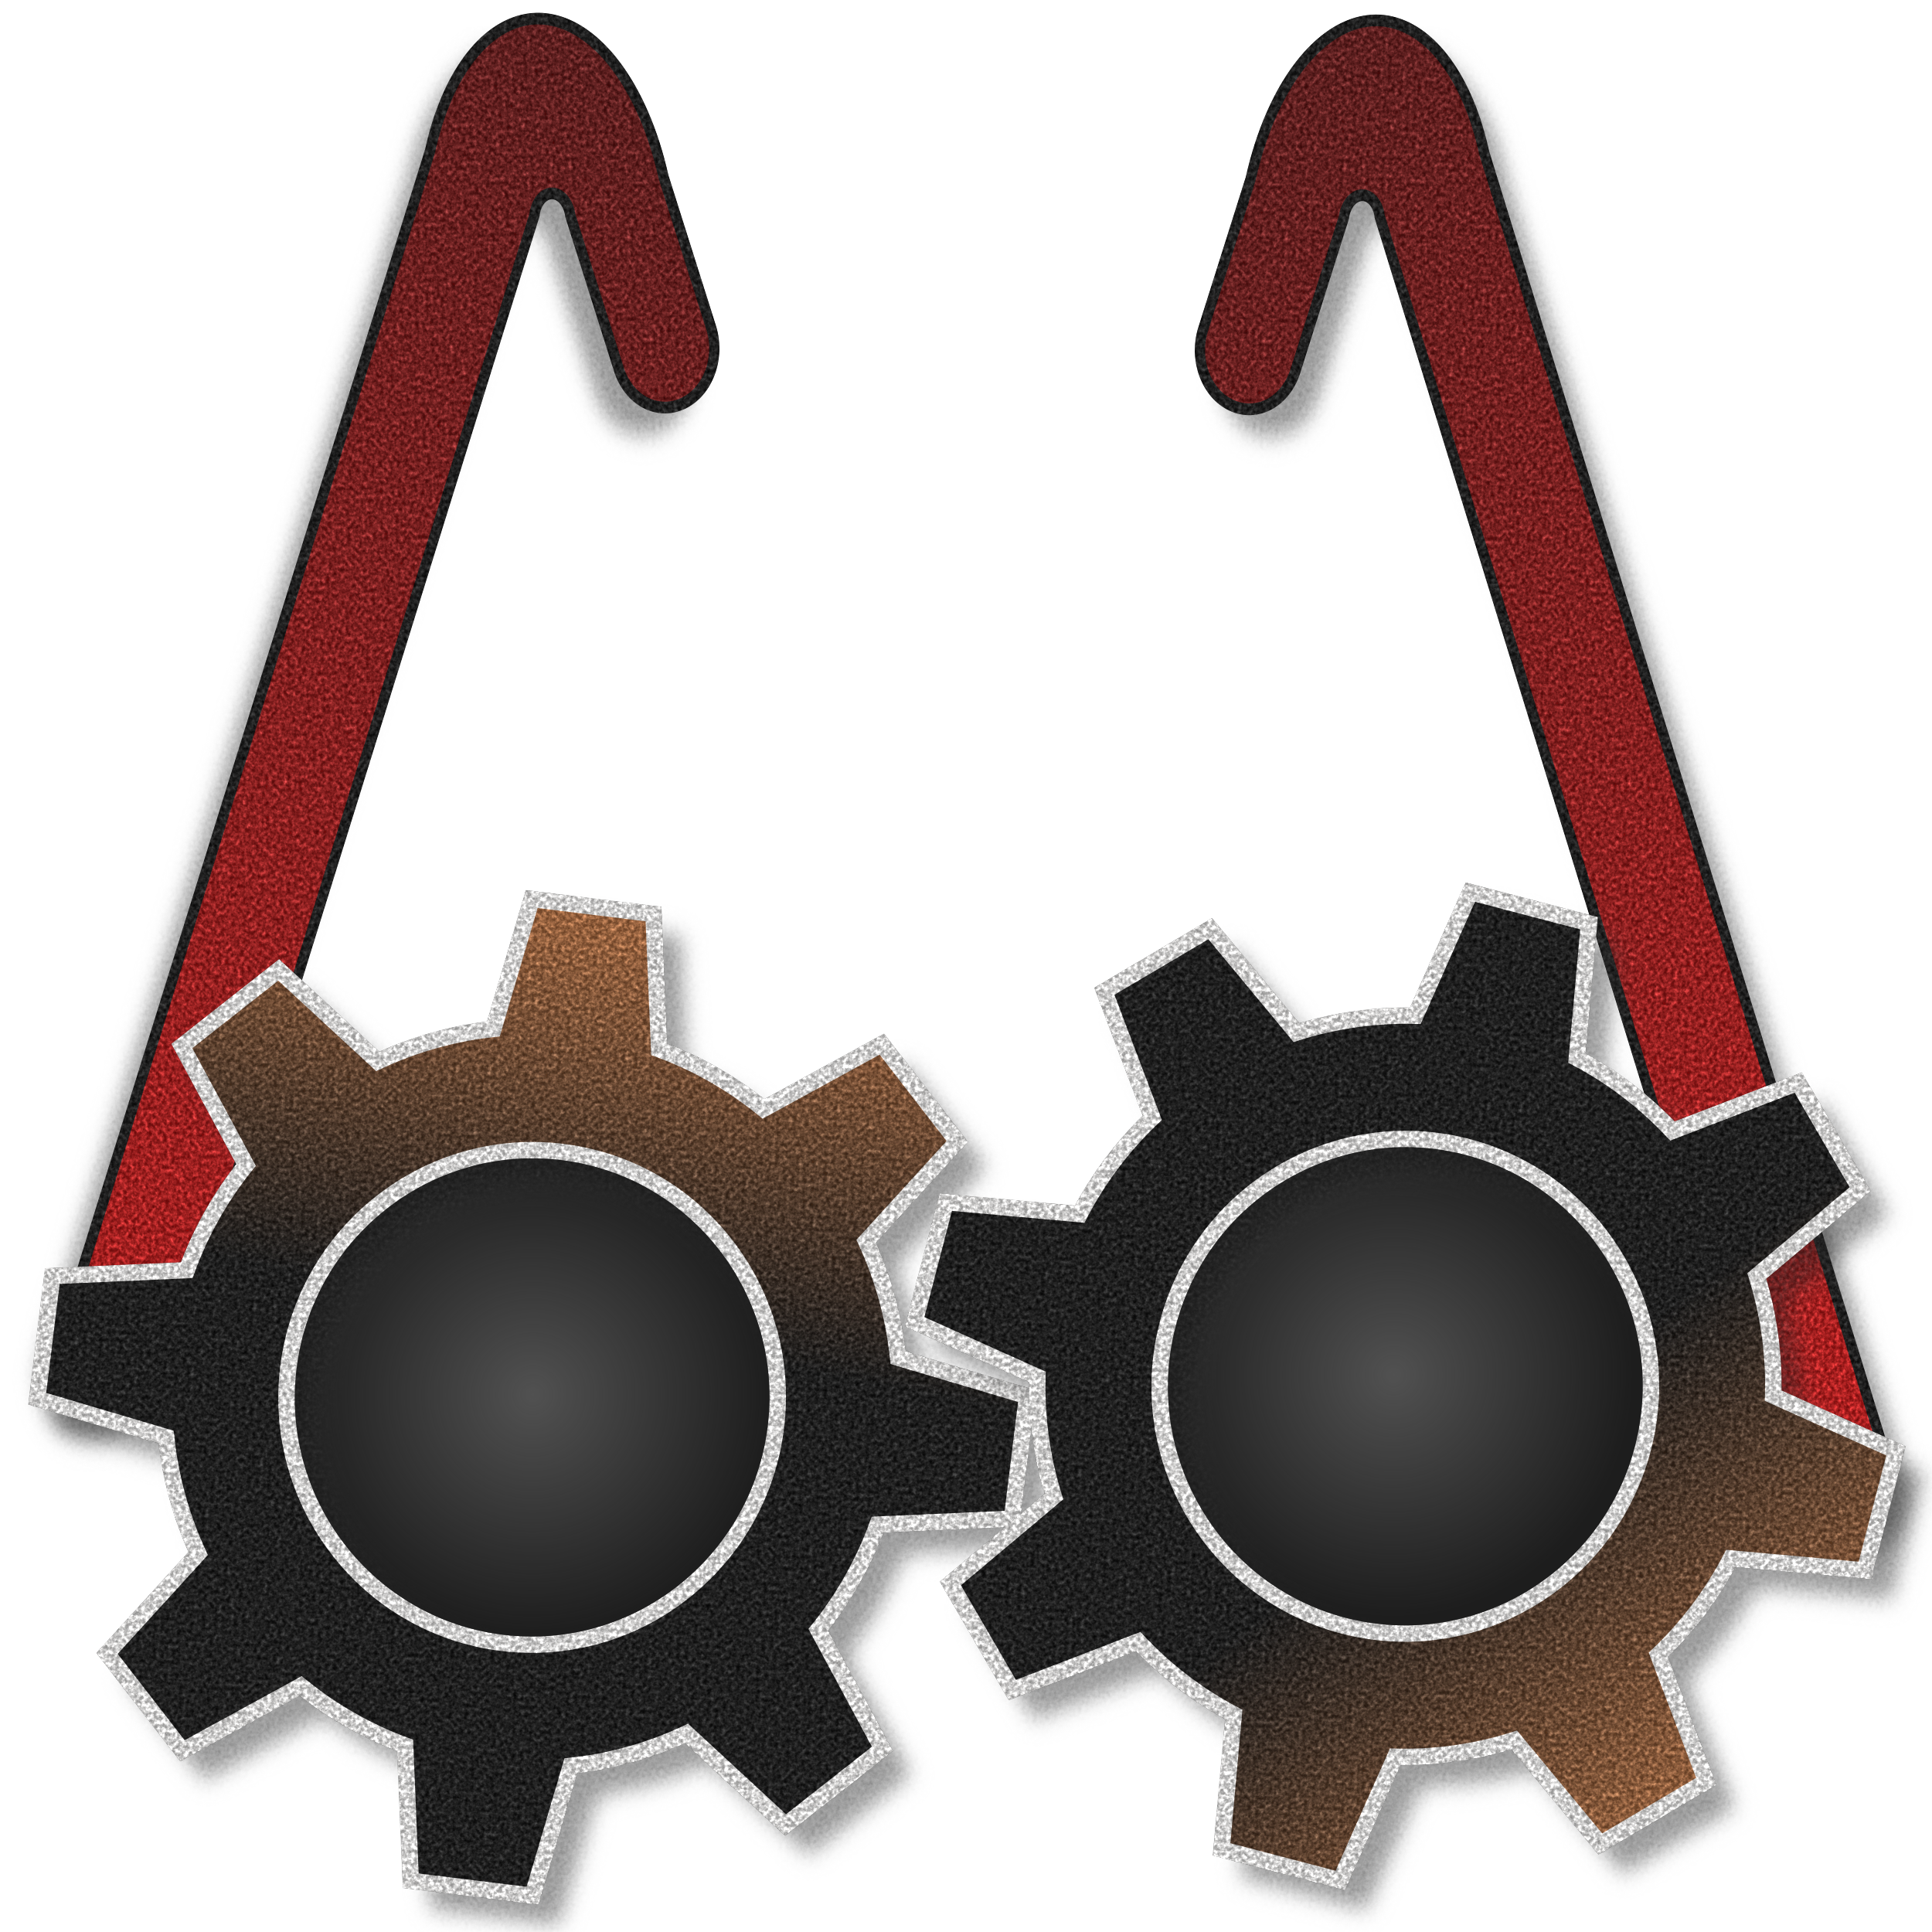
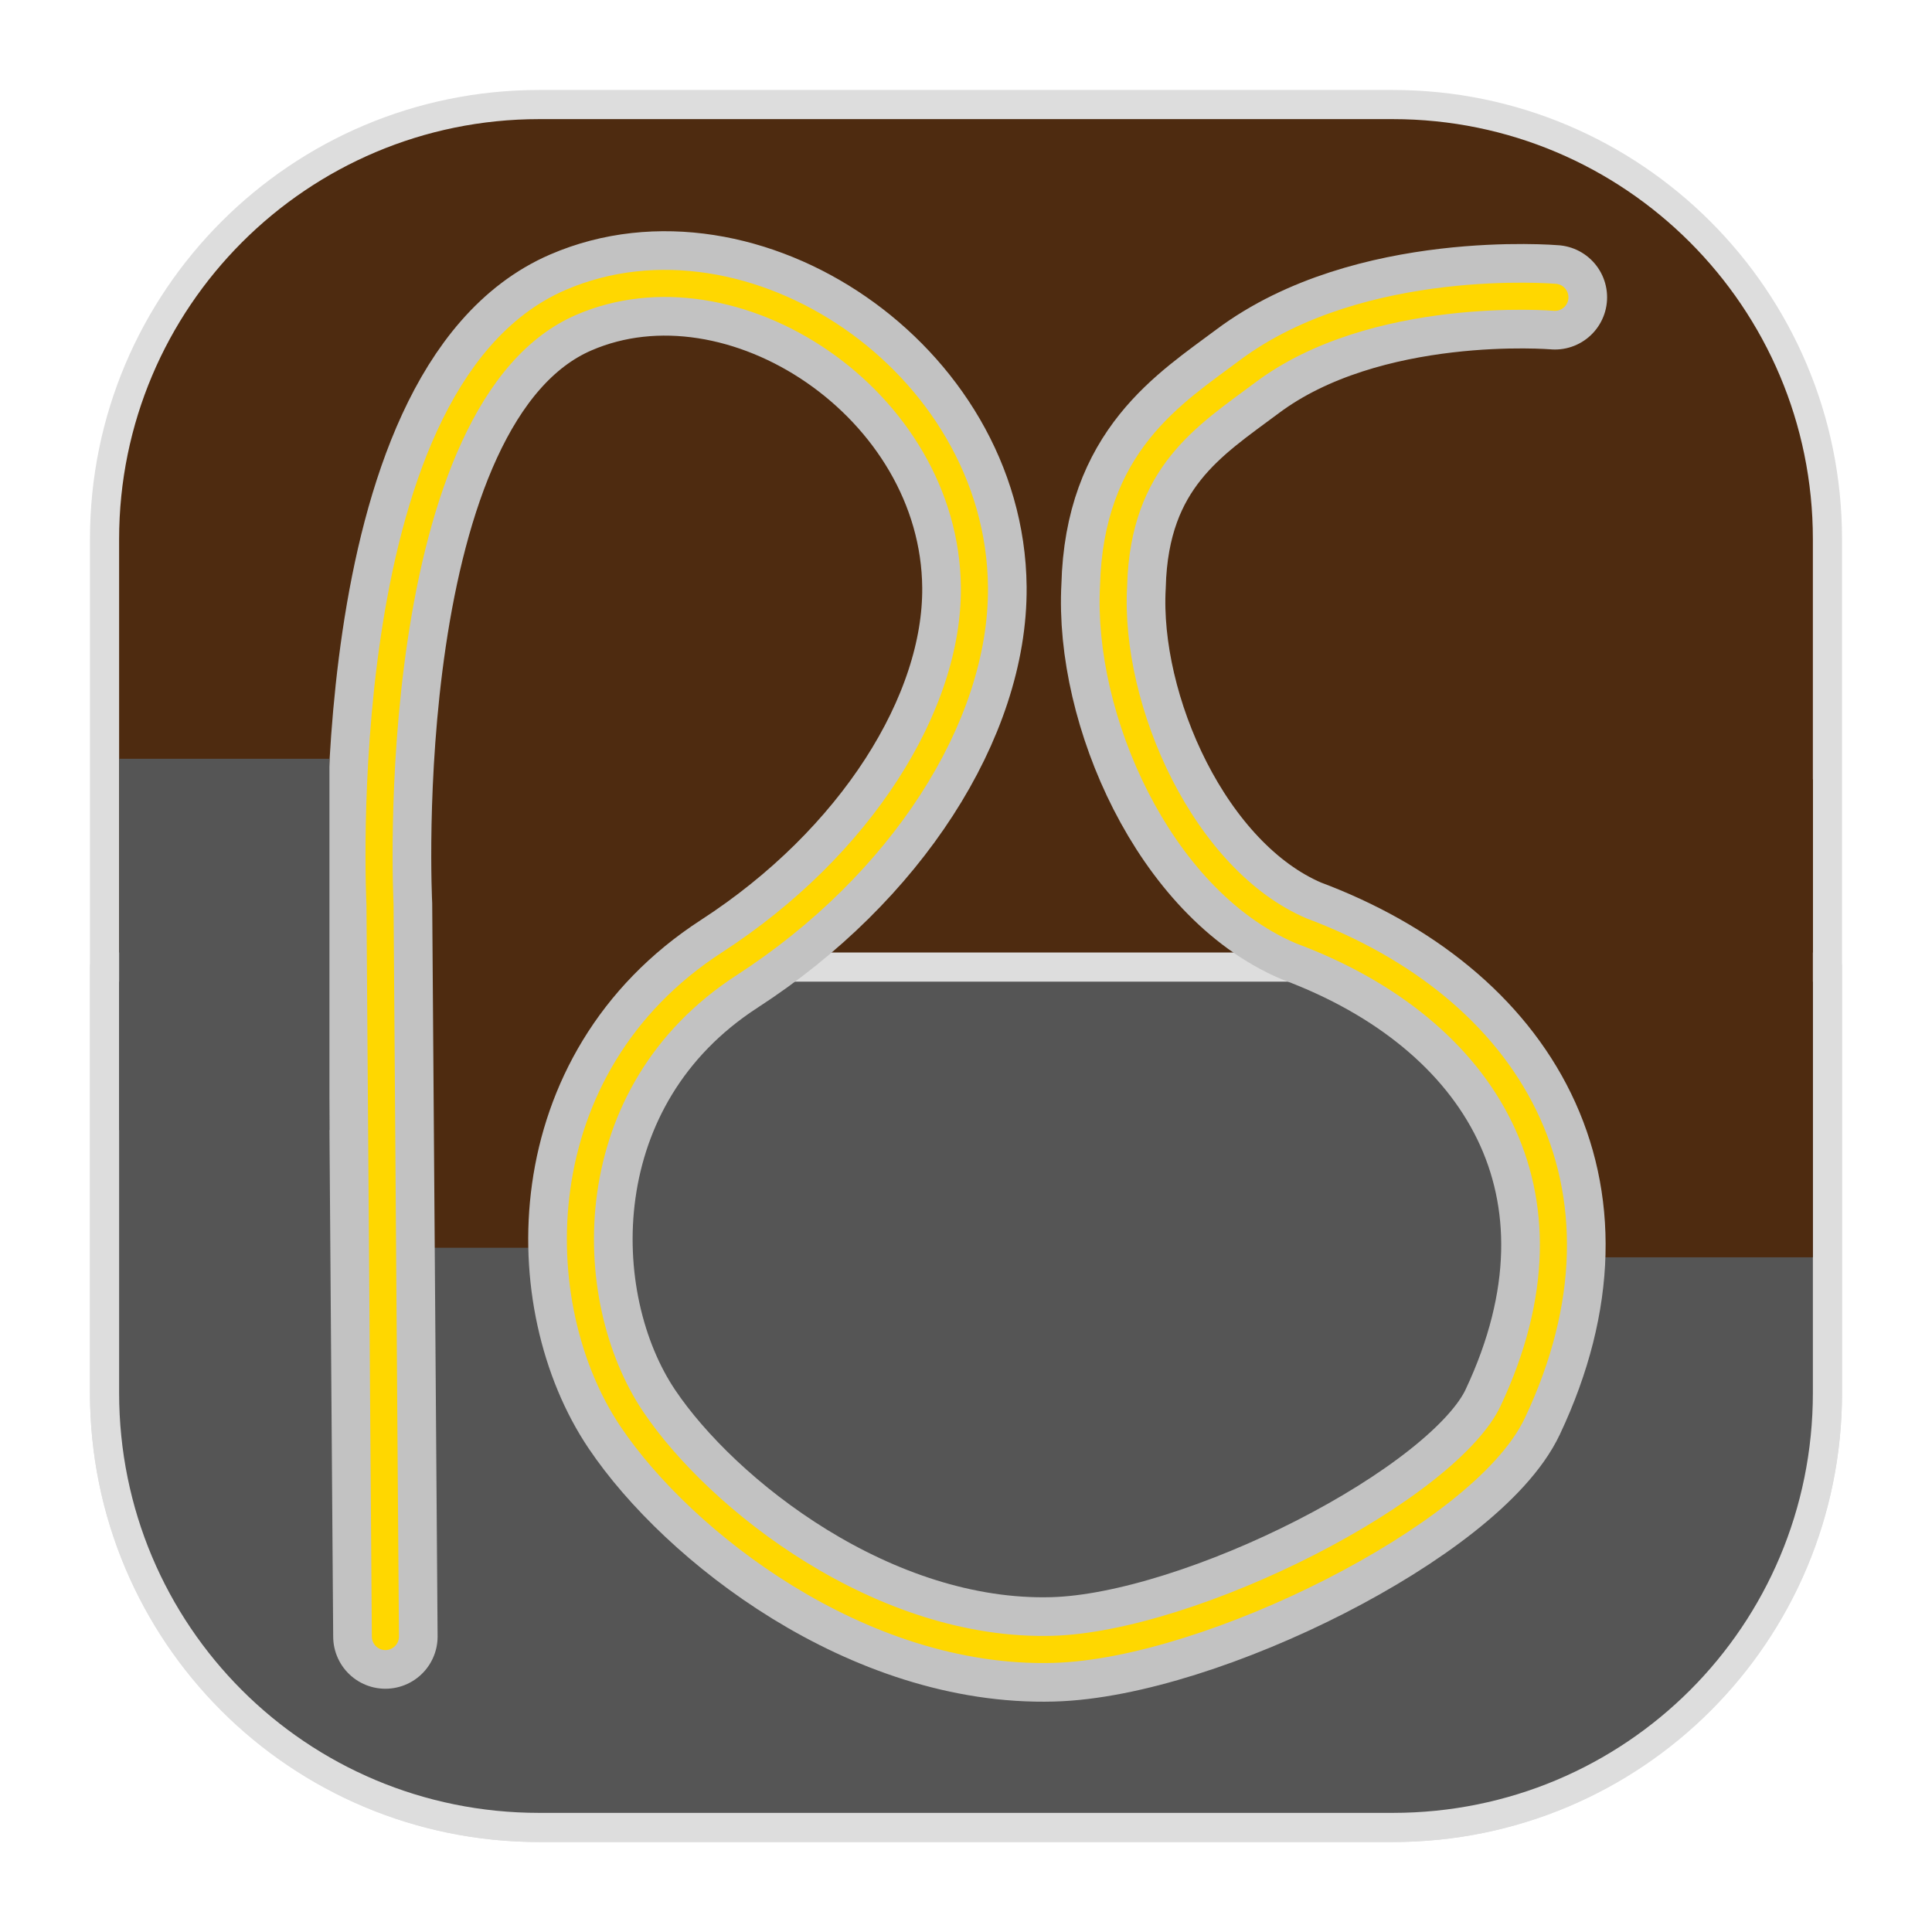
- <svg xmlns="http://www.w3.org/2000/svg" xmlns:xlink="http://www.w3.org/1999/xlink" version="1.1" id="Layer_1" x="0px" y="0px" width="512px" height="512px" viewBox="0 0 512 512" enable-background="new 0 0 512 512" xml:space="preserve">
-   <defs id="defs7">
-     <linearGradient id="linearGradient4290">
-       <stop id="stop4292" offset="0" style="stop-color:#000000;stop-opacity:1" />
-       <stop id="stop4294" offset="1" style="stop-color:#915126;stop-opacity:1" />
-     </linearGradient>
-     <linearGradient id="linearGradient4193">
-       <stop style="stop-color:#b10000;stop-opacity:1;" offset="0" id="stop4195" />
-       <stop style="stop-color:#3d0000;stop-opacity:1" offset="1" id="stop4197" />
-     </linearGradient>
-     <linearGradient id="linearGradient4298">
-       <stop style="stop-color:#515151;stop-opacity:1;" offset="0" id="stop4300" />
-       <stop style="stop-color:#515151;stop-opacity:0;" offset="1" id="stop4302" />
-     </linearGradient>
-     <radialGradient xlink:href="#linearGradient4298" id="radialGradient4306" cx="146.241" cy="330.644" fx="146.241" fy="330.644" r="55.551" gradientTransform="matrix(1.134052,0.1396233,-0.1413899,1.147073,250.2527,-35.28343)" gradientUnits="userSpaceOnUse" />
-     <radialGradient xlink:href="#linearGradient4298" id="radialGradient4306-2" cx="146.241" cy="330.644" fx="146.241" fy="330.644" r="55.551" gradientTransform="matrix(1.134052,0.1396233,-0.1413899,1.147073,22.08473,-30.07996)" gradientUnits="userSpaceOnUse" />
-     <filter style="color-interpolation-filters:sRGB;" id="filter4830">
-       <feFlood flood-opacity="0.498" flood-color="rgb(0,0,0)" result="flood" id="feFlood4832" />
-       <feComposite in="flood" in2="SourceGraphic" operator="in" result="composite1" id="feComposite4834" />
-       <feGaussianBlur in="composite1" stdDeviation="3" result="blur" id="feGaussianBlur4836" />
-       <feOffset dx="6" dy="6" result="offset" id="feOffset4838" />
-       <feComposite in="SourceGraphic" in2="offset" operator="over" result="fbSourceGraphic" id="feComposite4840" />
-       <feColorMatrix result="fbSourceGraphicAlpha" in="fbSourceGraphic" values="0 0 0 -1 0 0 0 0 -1 0 0 0 0 -1 0 0 0 0 1 0" id="feColorMatrix4886" />
-       <feTurbulence id="feTurbulence4888" type="fractalNoise" numOctaves="3" baseFrequency="1" seed="0" result="result0" in="fbSourceGraphic" />
-       <feColorMatrix id="feColorMatrix4890" result="result4" values="0" type="saturate" />
-       <feComposite in2="result4" id="feComposite4892" in="fbSourceGraphic" operator="arithmetic" k1="1.25" k2="0.5" k3="0.5" result="result2" />
-       <feBlend in2="fbSourceGraphic" id="feBlend4894" result="result5" mode="normal" in="result2" />
-       <feComposite in2="fbSourceGraphic" id="feComposite4896" in="result5" operator="in" result="result3" />
-     </filter>
-     <filter style="color-interpolation-filters:sRGB;" id="filter4842">
-       <feFlood flood-opacity="0.498" flood-color="rgb(0,0,0)" result="flood" id="feFlood4844" />
-       <feComposite in="flood" in2="SourceGraphic" operator="in" result="composite1" id="feComposite4846" />
-       <feGaussianBlur in="composite1" stdDeviation="3" result="blur" id="feGaussianBlur4848" />
-       <feOffset dx="6" dy="6" result="offset" id="feOffset4850" />
-       <feComposite in="SourceGraphic" in2="offset" operator="over" result="fbSourceGraphic" id="feComposite4852" />
-       <feColorMatrix result="fbSourceGraphicAlpha" in="fbSourceGraphic" values="0 0 0 -1 0 0 0 0 -1 0 0 0 0 -1 0 0 0 0 1 0" id="feColorMatrix4898" />
-       <feTurbulence id="feTurbulence4900" type="fractalNoise" numOctaves="3" baseFrequency="1" seed="0" result="result0" in="fbSourceGraphic" />
-       <feColorMatrix id="feColorMatrix4902" result="result4" values="0" type="saturate" />
-       <feComposite in2="result4" id="feComposite4904" in="fbSourceGraphic" operator="arithmetic" k1="1.25" k2="0.5" k3="0.5" result="result2" />
-       <feBlend in2="fbSourceGraphic" id="feBlend4906" result="result5" mode="normal" in="result2" />
-       <feComposite in2="fbSourceGraphic" id="feComposite4908" in="result5" operator="in" result="result3" />
-     </filter>
-     <filter style="color-interpolation-filters:sRGB;" id="filter4854">
-       <feFlood flood-opacity="0.498" flood-color="rgb(0,0,0)" result="flood" id="feFlood4856" />
-       <feComposite in="flood" in2="SourceGraphic" operator="in" result="composite1" id="feComposite4858" />
-       <feGaussianBlur in="composite1" stdDeviation="3" result="blur" id="feGaussianBlur4860" />
-       <feOffset dx="6" dy="6" result="offset" id="feOffset4862" />
-       <feComposite in="SourceGraphic" in2="offset" operator="over" result="fbSourceGraphic" id="feComposite4864" />
-       <feColorMatrix result="fbSourceGraphicAlpha" in="fbSourceGraphic" values="0 0 0 -1 0 0 0 0 -1 0 0 0 0 -1 0 0 0 0 1 0" id="feColorMatrix4910" />
-       <feTurbulence id="feTurbulence4912" type="fractalNoise" numOctaves="3" baseFrequency="1" seed="0" result="result0" in="fbSourceGraphic" />
-       <feColorMatrix id="feColorMatrix4914" result="result4" values="0" type="saturate" />
-       <feComposite in2="result4" id="feComposite4916" in="fbSourceGraphic" operator="arithmetic" k1="1.25" k2="0.5" k3="0.5" result="result2" />
-       <feBlend in2="fbSourceGraphic" id="feBlend4918" result="result5" mode="normal" in="result2" />
-       <feComposite in2="fbSourceGraphic" id="feComposite4920" in="result5" operator="in" result="result3" />
-     </filter>
-     <filter style="color-interpolation-filters:sRGB;" id="filter4866">
-       <feFlood flood-opacity="0.498" flood-color="rgb(0,0,0)" result="flood" id="feFlood4868" />
-       <feComposite in="flood" in2="SourceGraphic" operator="in" result="composite1" id="feComposite4870" />
-       <feGaussianBlur in="composite1" stdDeviation="3" result="blur" id="feGaussianBlur4872" />
-       <feOffset dx="6" dy="6" result="offset" id="feOffset4874" />
-       <feComposite in="SourceGraphic" in2="offset" operator="over" result="fbSourceGraphic" id="feComposite4876" />
-       <feColorMatrix result="fbSourceGraphicAlpha" in="fbSourceGraphic" values="0 0 0 -1 0 0 0 0 -1 0 0 0 0 -1 0 0 0 0 1 0" id="feColorMatrix4922" />
-       <feTurbulence id="feTurbulence4924" type="fractalNoise" numOctaves="3" baseFrequency="1" seed="0" result="result0" in="fbSourceGraphic" />
-       <feColorMatrix id="feColorMatrix4926" result="result4" values="0" type="saturate" />
-       <feComposite in2="result4" id="feComposite4928" in="fbSourceGraphic" operator="arithmetic" k1="1.25" k2="0.5" k3="0.5" result="result2" />
-       <feBlend in2="fbSourceGraphic" id="feBlend4930" result="result5" mode="normal" in="result2" />
-       <feComposite in2="fbSourceGraphic" id="feComposite4932" in="result5" operator="in" result="result3" />
-     </filter>
-     <linearGradient xlink:href="#linearGradient4290" id="linearGradient4288" x1="154.663" y1="334.556" x2="169.834" y2="238.451" gradientUnits="userSpaceOnUse" />
-     <linearGradient xlink:href="#linearGradient4290" id="linearGradient4296" x1="370.035" y1="368.67" x2="434.706" y2="447.38" gradientUnits="userSpaceOnUse" />
-     <linearGradient xlink:href="#linearGradient4193" id="linearGradient4259-1" x1="484.847" y1="380.798" x2="282.48" y2="12.623" gradientUnits="userSpaceOnUse" />
-     <filter style="color-interpolation-filters:sRGB" id="filter4842-9">
-       <feFlood flood-opacity="0.498" flood-color="rgb(0,0,0)" result="flood" id="feFlood4844-2" />
-       <feComposite in="flood" in2="SourceGraphic" operator="in" result="composite1" id="feComposite4846-5" />
-       <feGaussianBlur in="composite1" stdDeviation="3" result="blur" id="feGaussianBlur4848-7" />
-       <feOffset dx="6" dy="6" result="offset" id="feOffset4850-4" />
-       <feComposite in="SourceGraphic" in2="offset" operator="over" result="fbSourceGraphic" id="feComposite4852-9" />
-       <feColorMatrix result="fbSourceGraphicAlpha" in="fbSourceGraphic" values="0 0 0 -1 0 0 0 0 -1 0 0 0 0 -1 0 0 0 0 1 0" id="feColorMatrix4898-9" />
-       <feTurbulence id="feTurbulence4900-4" type="fractalNoise" numOctaves="3" baseFrequency="1" seed="0" result="result0" />
-       <feColorMatrix id="feColorMatrix4902-5" result="result4" values="0" type="saturate" />
-       <feComposite k4="0" in2="result4" id="feComposite4904-9" in="fbSourceGraphic" operator="arithmetic" k1="1.25" k2="0.5" k3="0.5" result="result2" />
-       <feBlend in2="fbSourceGraphic" id="feBlend4906-3" result="result5" mode="normal" in="result2" />
-       <feComposite in2="fbSourceGraphic" id="feComposite4908-5" in="result5" operator="in" result="result3" />
-     </filter>
-     <linearGradient xlink:href="#linearGradient4193" id="linearGradient4259-1-8" x1="484.847" y1="380.798" x2="282.48" y2="12.623" gradientUnits="userSpaceOnUse" />
-     <filter style="color-interpolation-filters:sRGB" id="filter4842-9-8">
-       <feFlood flood-opacity="0.498" flood-color="rgb(0,0,0)" result="flood" id="feFlood4844-2-9" />
-       <feComposite in="flood" in2="SourceGraphic" operator="in" result="composite1" id="feComposite4846-5-6" />
-       <feGaussianBlur in="composite1" stdDeviation="3" result="blur" id="feGaussianBlur4848-7-4" />
-       <feOffset dx="6" dy="6" result="offset" id="feOffset4850-4-3" />
-       <feComposite in="SourceGraphic" in2="offset" operator="over" result="fbSourceGraphic" id="feComposite4852-9-3" />
-       <feColorMatrix result="fbSourceGraphicAlpha" in="fbSourceGraphic" values="0 0 0 -1 0 0 0 0 -1 0 0 0 0 -1 0 0 0 0 1 0" id="feColorMatrix4898-9-3" />
-       <feTurbulence id="feTurbulence4900-4-8" type="fractalNoise" numOctaves="3" baseFrequency="1" seed="0" result="result0" />
-       <feColorMatrix id="feColorMatrix4902-5-6" result="result4" values="0" type="saturate" />
-       <feComposite k4="0" in2="result4" id="feComposite4904-9-0" in="fbSourceGraphic" operator="arithmetic" k1="1.25" k2="0.5" k3="0.5" result="result2" />
-       <feBlend in2="fbSourceGraphic" id="feBlend4906-3-4" result="result5" mode="normal" in="result2" />
-       <feComposite in2="fbSourceGraphic" id="feComposite4908-5-8" in="result5" operator="in" result="result3" />
-     </filter>
+ <svg xmlns="http://www.w3.org/2000/svg" width="512" height="512" viewBox="0 0 135.467 135.467" version="1.1" id="svg8">
+   <defs id="defs2">
+     <clipPath clipPathUnits="userSpaceOnUse" id="clipPath940">
+       <rect style="opacity:1;fill:#777777;fill-opacity:1;fill-rule:evenodd;stroke:#555555;stroke-width:3;stroke-linecap:round;stroke-linejoin:round;stroke-miterlimit:4;stroke-dasharray:none;stroke-opacity:1" id="rect942" width="177.467" height="86.595" x="-18.174" y="139.311" />
+     </clipPath>
  </defs>
-   <path style="opacity:1;fill:#1d1d1d;fill-opacity:1;stroke:none;stroke-width:0;stroke-linejoin:miter;stroke-miterlimit:4;stroke-dasharray:none;stroke-opacity:1" d="M 116.986,441.709 C 95.793,434.793 77.485,416.369 69.632,394.053 66.569,385.351 66.429,380.963 68.635,362.947 71.099,342.835 71.551,341.488 79.629,330.193 115.975,279.372 191.793,291.755 210.938,351.638 c 5.574,17.435 2.654,41.508 -6.881,56.725 -12.802,20.432 -33.985,34.072 -56.739,36.537 -13.038,1.412 -17.743,0.918 -30.332,-3.191 z" id="path4276-6" />
-   <path style="opacity:1;fill:url(#linearGradient4259-1);fill-opacity:1;stroke:#000000;stroke-width:2.748;stroke-linejoin:miter;stroke-miterlimit:4;stroke-dasharray:none;stroke-opacity:1;filter:url(#filter4842-9)" d="M 344.754,42.516 A 33.428,54.573 2.088 0 1 371.419,72.277 L 478.306,342.969 c 3.785,9.585 0.075,19.129 -8.319,21.403 -8.394,2.273 -18.197,-3.613 -21.982,-13.197 L 344.202,88.29 a 4.857,6.254 1.297 0 0 -0.024,-0.156 4.857,6.254 1.297 0 0 -5.788,-4.52 4.857,6.254 1.297 0 0 -3.731,5.257 l -11.571,36.379 c -2.314,7.276 -9.728,11.145 -16.621,8.677 -6.893,-2.469 -10.579,-10.312 -8.265,-17.587 L 309.55,80.665 a 33.428,54.573 2.088 0 1 4.788,-14.838 c 0.019,-0.045 0.039,-0.09 0.059,-0.135 a 33.428,54.573 2.088 0 1 27.016,-23.305 33.428,54.573 2.088 0 1 3.34,0.128 z" id="rect4152-9-7" transform="matrix(-0.9950769,0.04130945,0.03635777,1.130599,480.9488,-57.10364)" />
-   <path d="m 268.122,379.074 2.63,-30.786 -32.318,-8.403 c -1.428,-10.195 -4.513,-19.869 -8.991,-28.785 l 21.682,-25.765 -19.597,-23.636 -28.747,17.244 c -7.893,-5.988 -16.757,-10.743 -26.412,-13.931 l -2.627,-33.728 -30.347,-2.643 -8.309,32.775 c -10.038,1.473 -19.593,4.624 -28.384,9.159 L 81.307,248.615 57.991,268.513 74.983,297.647 c -5.923,7.995 -10.604,17.007 -13.74,26.805 l -33.266,2.691 -2.63,30.786 32.318,8.403 c 1.428,10.195 4.513,19.869 8.991,28.785 l -21.684,25.78 19.597,23.636 28.763,-17.258 c 7.877,6.002 16.757,10.743 26.398,13.915 l 2.625,33.743 30.347,2.643 8.31,-32.79 c 10.037,-1.458 19.59,-4.594 28.383,-9.144 l 25.396,21.975 23.316,-19.898 -16.991,-29.149 c 5.924,-8.01 10.605,-17.022 13.74,-26.805 l 33.266,-2.691 z m -125.333,35.607 c -33.518,-2.919 -58.338,-32.856 -55.433,-66.859 2.905,-34.003 32.437,-59.206 65.954,-56.286 33.518,2.919 58.338,32.856 55.433,66.859 -2.905,34.003 -32.436,59.206 -65.954,56.286 z" id="path3" style="stroke:#d9d8d7;stroke-width:4.094;stroke-miterlimit:4;stroke-dasharray:none;stroke-opacity:1;filter:url(#filter4854);fill-opacity:1;fill:url(#linearGradient4288)" transform="matrix(1.067482,0.03871667,-0.03900327,1.059637,-3.247171,-9.572113)" />
-   <path style="opacity:1;fill:#1d1d1d;fill-opacity:1;stroke:none;stroke-width:0;stroke-linejoin:miter;stroke-miterlimit:4;stroke-dasharray:none;stroke-opacity:1" d="m 348.818,438.098 c -21.194,-6.917 -39.501,-25.34 -47.355,-47.657 -3.063,-8.702 -3.203,-13.09 -0.996,-31.106 2.464,-20.112 2.916,-21.459 10.994,-32.754 36.345,-50.821 112.164,-38.439 131.309,21.444 5.574,17.435 2.654,41.508 -6.881,56.725 -12.802,20.432 -33.985,34.072 -56.739,36.537 -13.038,1.412 -17.743,0.918 -30.332,-3.191 z" id="path4276" />
-   <path style="opacity:1;fill:url(#linearGradient4259-1-8);fill-opacity:1;stroke:#000000;stroke-width:2.748;stroke-linejoin:miter;stroke-miterlimit:4;stroke-dasharray:none;stroke-opacity:1;filter:url(#filter4842-9-8)" d="m 344.754,42.516 c 11.648,1.425 21.763,12.714 26.665,29.761 L 487.756,369.495 c 3.755,9.594 0.075,19.129 -8.319,21.403 -8.394,2.273 -18.227,-3.603 -21.982,-13.197 L 344.202,88.29 c -0.007,-0.052 -0.015,-0.104 -0.024,-0.156 -0.632,-3.299 -3.206,-5.309 -5.788,-4.52 -1.96,0.603 -3.443,2.693 -3.731,5.257 l -11.571,36.379 c -2.314,7.276 -9.728,11.145 -16.621,8.677 -6.893,-2.469 -10.579,-10.312 -8.265,-17.587 L 309.55,80.665 c 1.133,-5.286 2.748,-10.29 4.788,-14.838 0.019,-0.045 0.039,-0.09 0.059,-0.135 6.389,-14.175 16.412,-22.821 27.016,-23.305 1.116,-0.048 2.231,-0.005 3.34,0.128 z" id="rect4152-9-7-8" transform="matrix(0.9950769,0.04130945,-0.03635777,1.130599,26.34214,-56.6352)" />
-   <path style="opacity:1;fill:url(#radialGradient4306);fill-opacity:1;stroke:none;stroke-width:0;stroke-linejoin:miter;stroke-miterlimit:4;stroke-dasharray:none;stroke-opacity:1" d="m 340.391,422.312 c -18.292,-10.196 -32.218,-30.088 -34.335,-49.041 -1.714,-15.349 2.456,-32.587 10.763,-44.488 31.858,-45.642 97.797,-34.656 114.762,19.122 2.014,6.384 2.195,12.011 0.777,24.107 -1.587,13.533 -2.686,17.125 -7.72,25.227 -7.721,12.427 -21.239,23.591 -34.325,28.349 -13.906,5.056 -37.786,3.489 -49.923,-3.277 z" id="path4274" />
-   <path d="m 480.051,384.255 6.618,-30.167 -30.936,-12.663 c -0.087,-10.298 -1.884,-20.302 -5.161,-29.741 l 24.847,-22.635 -16.343,-26.058 -30.738,13.241 c -7.043,-6.995 -15.209,-12.896 -24.362,-17.351 l 1.791,-33.788 -29.733,-6.689 -12.505,31.378 c -10.141,0.115 -20.021,1.957 -29.326,5.274 l -22.311,-25.175 -25.701,16.6 13.045,31.159 c -6.912,7.132 -12.725,15.438 -17.11,24.731 l -33.321,-1.792 -6.618,30.167 30.936,12.663 c 0.087,10.298 1.884,20.302 5.161,29.741 l -24.85,22.65 16.343,26.058 30.756,-13.252 c 7.025,7.006 15.209,12.896 24.351,17.334 l -1.794,33.802 29.733,6.689 12.508,-31.392 c 10.138,-0.1 20.015,-1.928 29.322,-5.259 l 22.308,25.19 25.701,-16.6 -13.042,-31.174 c 6.915,-7.147 12.729,-15.453 17.11,-24.731 l 33.321,1.792 z m -128.859,18.495 c -32.84,-7.388 -53.54,-40.393 -46.23,-73.712 7.309,-33.319 39.862,-54.344 72.702,-46.956 32.84,7.388 53.54,40.393 46.23,73.712 -7.309,33.319 -39.862,54.344 -72.702,46.956 z" id="path3-8" style="stroke:#d9d8d7;stroke-width:4.094;stroke-miterlimit:4;stroke-dasharray:none;stroke-opacity:1;filter:url(#filter4866);fill-opacity:1.0;fill:url(#linearGradient4296)" transform="matrix(1.067482,0.03871667,-0.03900327,1.059637,-3.247171,-9.572113)" />
-   <path style="opacity:1;fill:url(#radialGradient4306-2);fill-opacity:1;stroke:none;stroke-width:0;stroke-linejoin:miter;stroke-miterlimit:4;stroke-dasharray:none;stroke-opacity:1" d="m 112.223,427.515 c -18.292,-10.196 -32.218,-30.088 -34.335,-49.041 -1.714,-15.349 2.456,-32.587 10.763,-44.488 31.858,-45.642 97.797,-34.656 114.762,19.122 2.014,6.384 2.195,12.011 0.777,24.107 -1.587,13.533 -2.686,17.125 -7.72,25.227 -7.721,12.427 -21.239,23.591 -34.325,28.349 -13.906,5.056 -37.786,3.489 -49.923,-3.277 z" id="path4274-2" />
+   <g id="layer1" transform="translate(0,-161.5333)">
+     <rect style="opacity:1;fill:#4e2b10;fill-opacity:1;fill-rule:evenodd;stroke:#dddddd;stroke-width:2.044;stroke-linecap:round;stroke-linejoin:round;stroke-miterlimit:4;stroke-dasharray:none;stroke-opacity:1;" id="rect838-4-2" width="120.806" height="120.806" x="7.33" y="168.864" ry="30.475" />
+     <path style="opacity:1;fill:#555555;fill-opacity:1;fill-rule:evenodd;stroke:#dddddd;stroke-width:7.725;stroke-linecap:round;stroke-linejoin:round;stroke-miterlimit:4;stroke-dasharray:none;stroke-opacity:1;" d="M 27.705 256.285 L 27.705 369.113 C 27.705 432.924 79.076 484.295 142.887 484.295 L 369.113 484.295 C 432.924 484.295 484.295 432.924 484.295 369.113 L 484.295 256.285 L 27.705 256.285 z " transform="matrix(0.2645833,0,0,0.2645833,0,161.5333)" id="rect838-4" />
+     <path style="fill:none;fill-rule:evenodd;stroke:#dddddd;stroke-width:0;stroke-linecap:butt;stroke-linejoin:miter;stroke-miterlimit:4;stroke-dasharray:none;stroke-opacity:0" d="m 20.739,283.965 v -60.212 c 0,0 -1.979,-38.963 14.617,-46.139 13.151,-5.686 30.789,6.01 30.929,21.82 0.088,9.895 -7.167,21.33 -18.779,28.852 -13.715,8.884 -13.535,25.872 -7.466,34.895 5.226,7.769 18.305,18.024 32.262,17.636 11.35,-0.316 31.595,-10.474 35.23,-18.189 8.092,-17.177 -0.361,-30.949 -16.202,-36.862 -9.149,-3.9 -14.911,-16.95 -14.382,-26.421 0.247,-9.747 5.853,-13.147 10.261,-16.447 9.215,-6.899 26.858,-5.264 26.858,-5.264" id="path815-5" />
+     <path style="fill:#4e2b10;fill-rule:evenodd;stroke:none;stroke-width:0.265px;stroke-linecap:butt;stroke-linejoin:miter;stroke-opacity:1;fill-opacity:1" d="M 40.224,249.025 H 27.261 l -0.802,-25.524 29.4,0.668 -7.216,6.548 -5.479,9.354 z" id="path997" />
+     <path style="fill:#4e2b10;fill-rule:evenodd;stroke:none;stroke-width:0.265px;stroke-linecap:butt;stroke-linejoin:miter;stroke-opacity:1;fill-opacity:1" d="m 101.524,228.01 2.339,5.813 3.475,10.691 1.174,5.179 h 18.442 0.153 l 0.007,3e-5 v -33.516 l -24.133,0.193 -8.325,2.713 3.835,3.835 z" id="path999" />
+     <path style="fill:none;fill-rule:evenodd;stroke:#c2c2c2;stroke-width:7.321;stroke-linecap:round;stroke-linejoin:miter;stroke-miterlimit:4;stroke-dasharray:none;stroke-opacity:1" d="M 27.023,276.283 26.645,224.963 c 0,0 -1.811,-35.655 13.376,-42.222 12.035,-5.203 28.175,5.5 28.303,19.968 0.08,9.055 -6.559,19.519 -17.185,26.402 -12.551,8.13 -12.386,23.676 -6.832,31.932 4.782,7.109 16.751,16.494 29.523,16.139 10.387,-0.289 28.913,-9.585 32.239,-16.645 7.405,-15.719 -0.331,-28.321 -14.827,-33.733 -8.372,-3.569 -13.645,-15.511 -13.161,-24.178 0.226,-8.92 5.356,-12.031 9.39,-15.051 8.433,-6.313 21.554,-5.195 21.554,-5.195" id="path815" />
+     <path style="fill:none;fill-rule:evenodd;stroke:#ffd700;stroke-width:1.9;stroke-linecap:round;stroke-linejoin:miter;stroke-miterlimit:4;stroke-dasharray:none;stroke-opacity:1" d="M 27.023,276.283 26.645,224.963 c 0,0 -1.811,-35.655 13.376,-42.222 12.035,-5.203 28.175,5.5 28.303,19.968 0.08,9.055 -6.559,19.519 -17.185,26.402 -12.551,8.13 -12.386,23.676 -6.832,31.932 4.782,7.109 16.751,16.494 29.523,16.139 10.387,-0.289 28.913,-9.585 32.239,-16.645 7.405,-15.719 -0.331,-28.321 -14.827,-33.733 -8.372,-3.569 -13.645,-15.511 -13.161,-24.178 0.226,-8.92 5.356,-12.031 9.39,-15.051 8.433,-6.313 21.554,-5.195 21.554,-5.195" id="path815-0" />
+     <rect style="opacity:1;fill:#555555;fill-opacity:1;fill-rule:evenodd;stroke:none;stroke-width:2;stroke-linecap:round;stroke-linejoin:round;stroke-miterlimit:4;stroke-dasharray:none;stroke-opacity:1" id="rect1001" width="14.746" height="26.032" x="8.353" y="214.736" ry="0" />
+   </g>
</svg>
